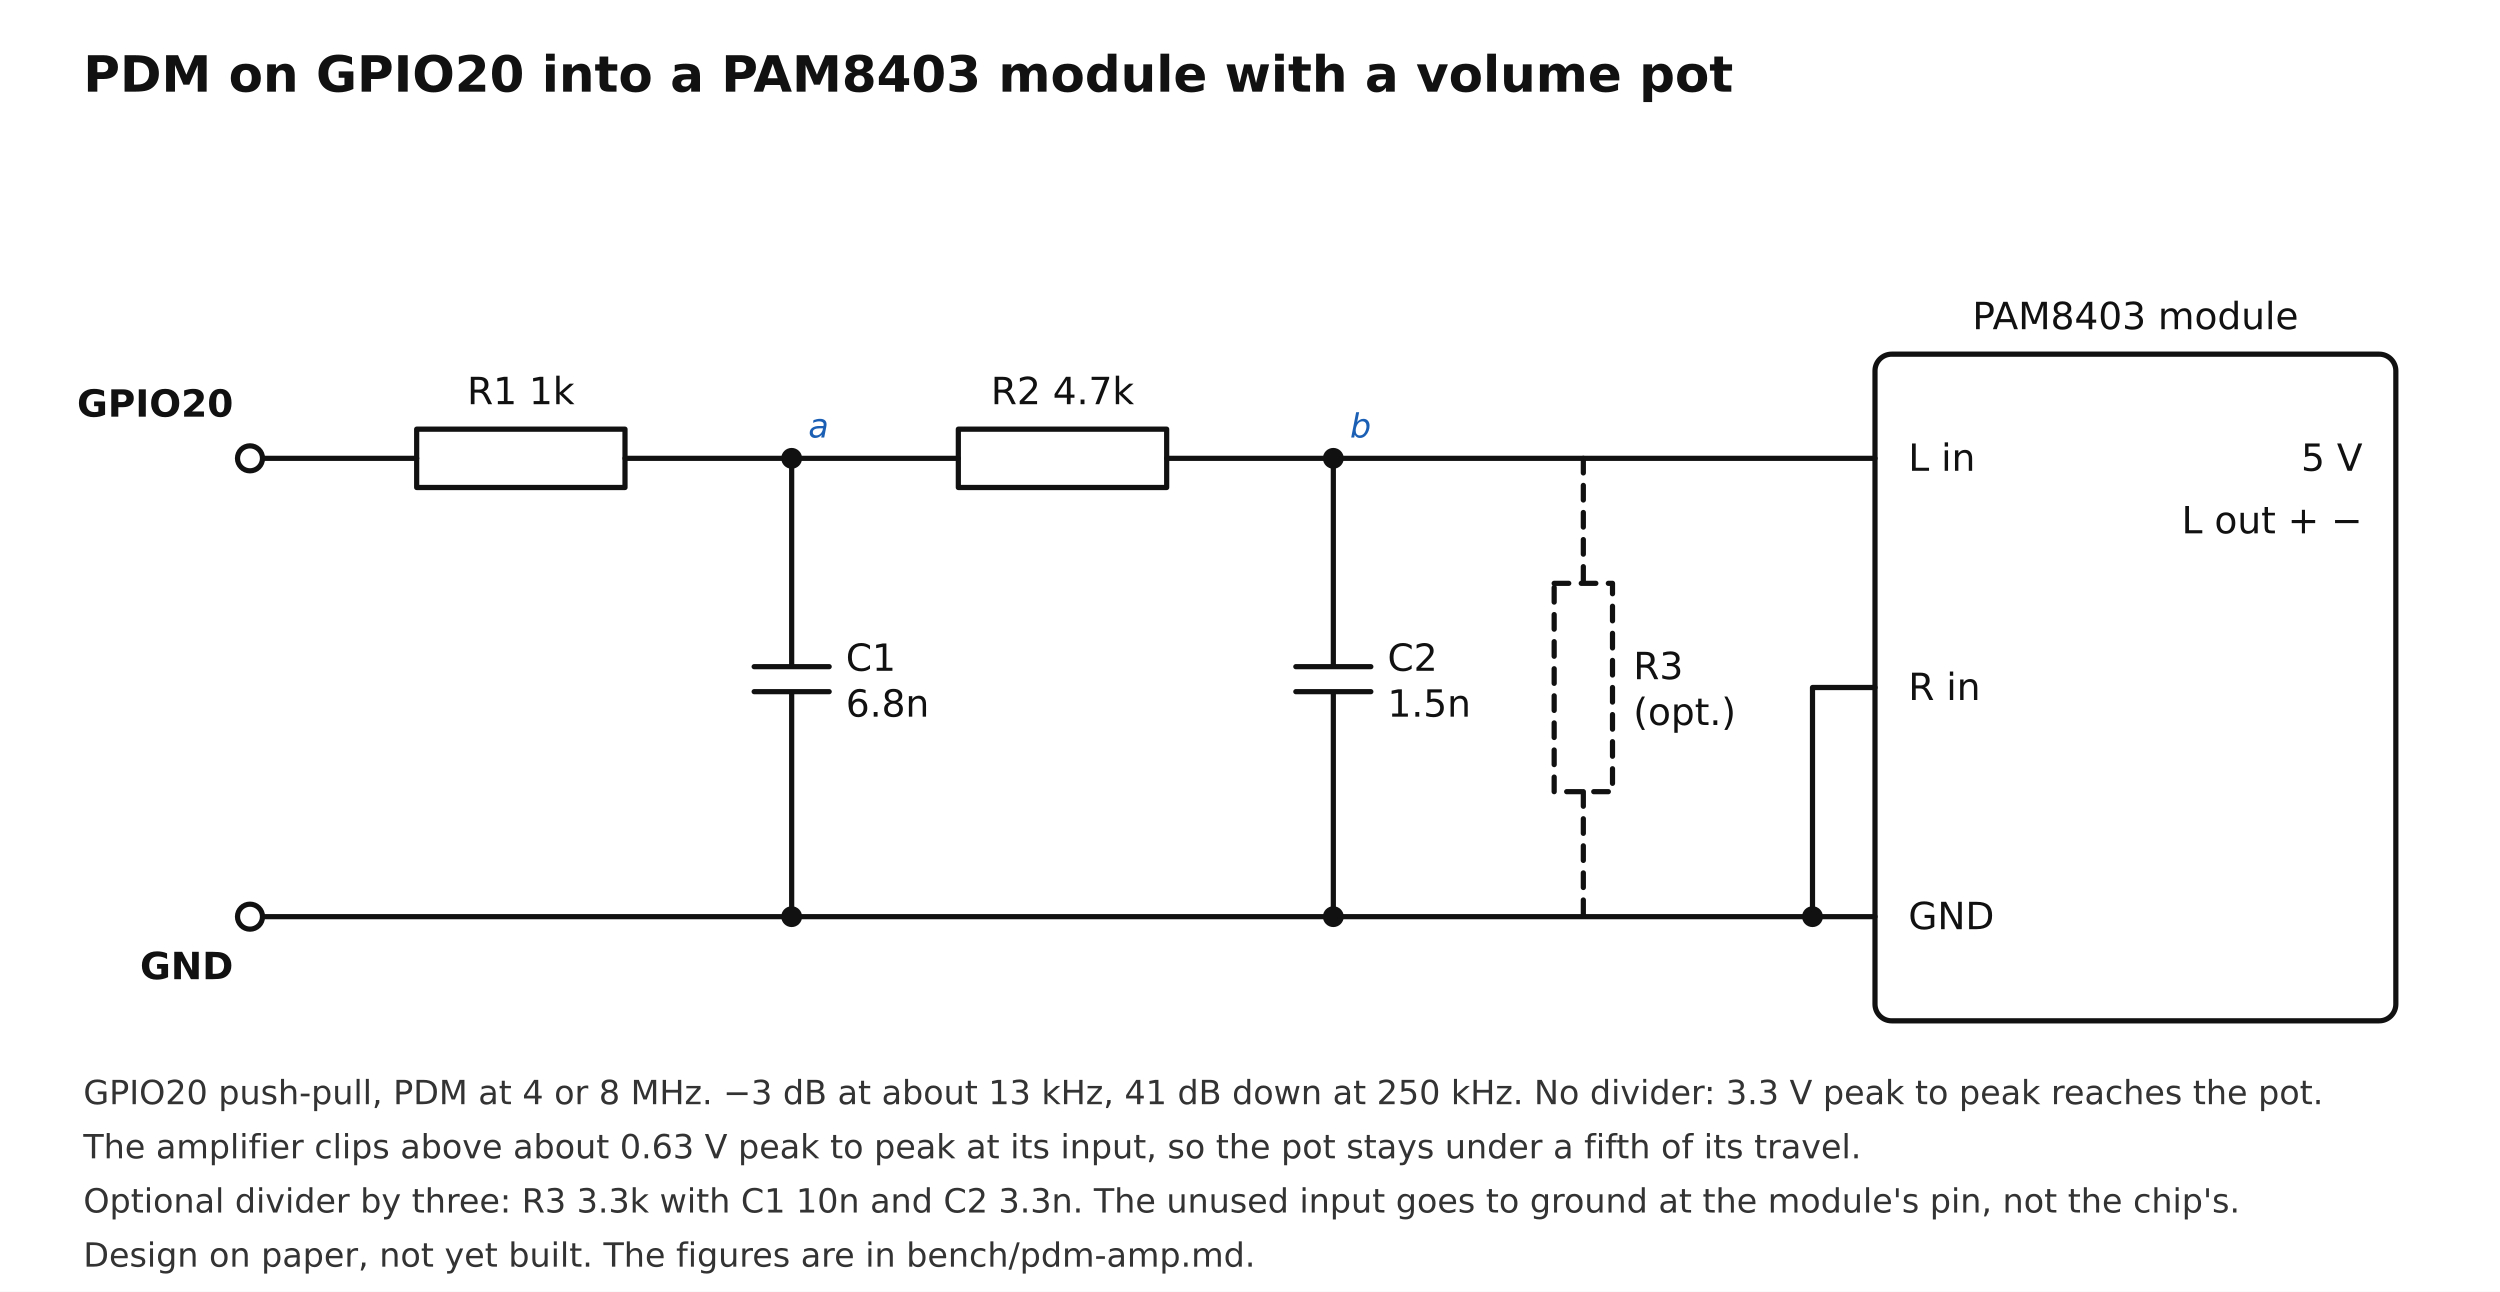
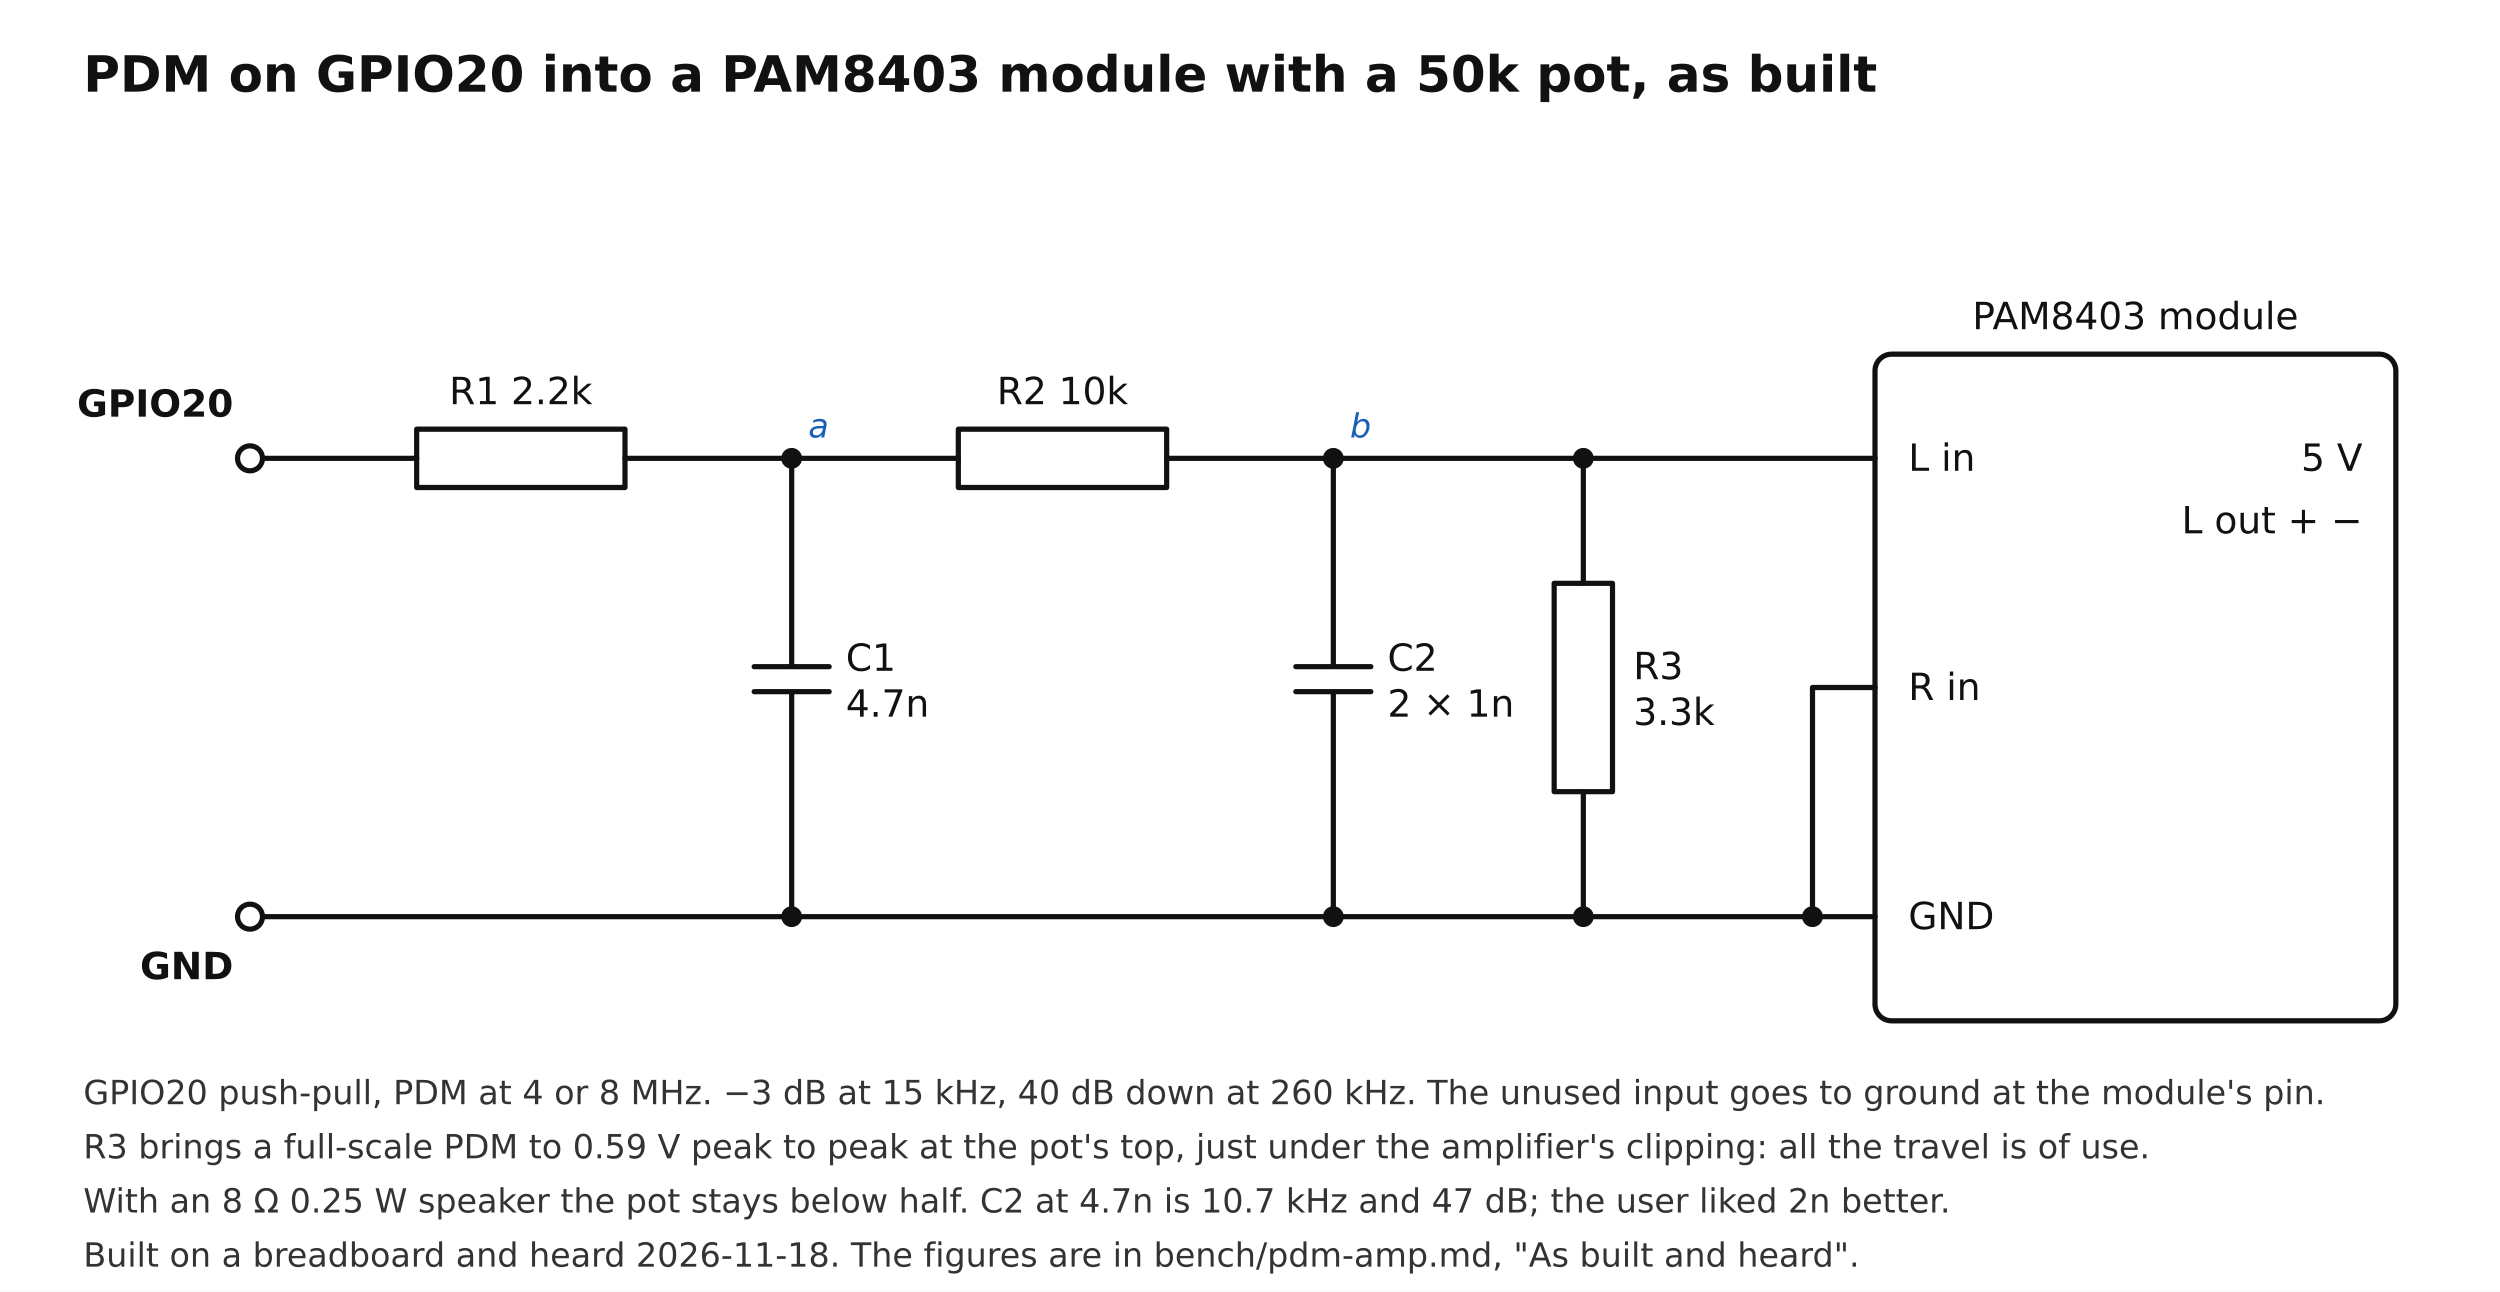
<svg xmlns="http://www.w3.org/2000/svg" width="1200" height="620" viewBox="0 0 1200 620" font-family="DejaVu Sans, Liberation Sans, Arial, sans-serif">
  <rect width="1200" height="620" fill="#ffffff" />
-   <text x="40" y="44" font-size="24" font-weight="bold" fill="#111">PDM on GPIO20 into a PAM8403 module with a volume pot</text>
+   <text x="40" y="44" font-size="24" font-weight="bold" fill="#111">PDM on GPIO20 into a PAM8403 module with a 50k pot, as built</text>
  <g stroke="#111" stroke-width="2.5" fill="none" stroke-linecap="round" stroke-linejoin="round">
    <path d="M126 220 H200 M300 220 H460 M560 220 H900" />
    <rect x="200" y="206" width="100" height="28" />
    <rect x="460" y="206" width="100" height="28" />
    <path d="M380 220 V320 M362 320 H398 M362 332 H398 M380 332 V440" />
    <path d="M640 220 V320 M622 320 H658 M622 332 H658 M640 332 V440" />
    <path d="M126 440 H900" />
    <path d="M900 330 H870 V440" />
    <rect x="900" y="170" width="250" height="320" rx="8" />
    <circle cx="120" cy="220" r="6" fill="#fff" />
    <circle cx="120" cy="440" r="6" fill="#fff" />
  </g>
-   <g stroke="#111" stroke-width="2.5" fill="none" stroke-linecap="round" stroke-linejoin="round" stroke-dasharray="7 6">
+   <g stroke="#111" stroke-width="2.5" fill="none" stroke-linecap="round" stroke-linejoin="round">
    <path d="M760 220 V280 M760 380 V440" />
    <rect x="746" y="280" width="28" height="100" />
  </g>
  <g fill="#111">
    <circle cx="380" cy="220" r="5" />
    <circle cx="640" cy="220" r="5" />
+     <circle cx="760" cy="220" r="5" />
+     <circle cx="760" cy="440" r="5" />
    <circle cx="380" cy="440" r="5" />
    <circle cx="640" cy="440" r="5" />
    <circle cx="870" cy="440" r="5" />
  </g>
  <g font-size="18" fill="#111">
    <text x="112" y="200" text-anchor="end" font-weight="bold">GPIO20</text>
    <text x="112" y="470" text-anchor="end" font-weight="bold">GND</text>
-     <text x="250" y="194" text-anchor="middle">R1  1k</text>
-     <text x="510" y="194" text-anchor="middle">R2  4.7k</text>
+     <text x="250" y="194" text-anchor="middle">R1  2.2k</text>
+     <text x="510" y="194" text-anchor="middle">R2  10k</text>
    <text x="406" y="322">C1</text>
-     <text x="406" y="344">6.8n</text>
+     <text x="406" y="344">4.7n</text>
    <text x="666" y="322">C2</text>
-     <text x="666" y="344">1.5n</text>
+     <text x="666" y="344">2 × 1n</text>
    <text x="784" y="326">R3</text>
-     <text x="784" y="348">(opt.)</text>
+     <text x="784" y="348">3.3k</text>
    <text x="1025" y="158" text-anchor="middle">PAM8403 module</text>
    <text x="916" y="226">L in</text>
    <text x="916" y="336">R in</text>
    <text x="916" y="446">GND</text>
    <text x="1134" y="226" text-anchor="end">5 V</text>
    <text x="1134" y="256" text-anchor="end">L out + −</text>
  </g>
  <g font-size="16" fill="#1a5fb4" font-style="italic">
    <text x="388" y="210">a</text>
    <text x="648" y="210">b</text>
  </g>
  <g font-size="16" fill="#333">
-     <text x="40" y="530">GPIO20 push-pull, PDM at 4 or 8 MHz.  −3 dB at about 13 kHz, 41 dB down at 250 kHz.  No divider: 3.3 V peak to peak reaches the pot.</text>
-     <text x="40" y="556">The amplifier clips above about 0.63 V peak to peak at its input, so the pot stays under a fifth of its travel.</text>
-     <text x="40" y="582">Optional divider by three: R3 3.3k with C1 10n and C2 3.3n.  The unused input goes to ground at the module's pin, not the chip's.</text>
-     <text x="40" y="608">Design on paper, not yet built.  The figures are in bench/pdm-amp.md.</text>
+     <text x="40" y="530">GPIO20 push-pull, PDM at 4 or 8 MHz.  −3 dB at 15 kHz, 40 dB down at 260 kHz.  The unused input goes to ground at the module's pin.</text>
+     <text x="40" y="556">R3 brings a full-scale PDM to 0.59 V peak to peak at the pot's top, just under the amplifier's clipping: all the travel is of use.</text>
+     <text x="40" y="582">With an 8 Ω 0.25 W speaker the pot stays below half.  C2 at 4.7n is 10.7 kHz and 47 dB; the user liked 2n better.</text>
+     <text x="40" y="608">Built on a breadboard and heard 2026-11-18.  The figures are in bench/pdm-amp.md, "As built and heard".</text>
  </g>
</svg>
